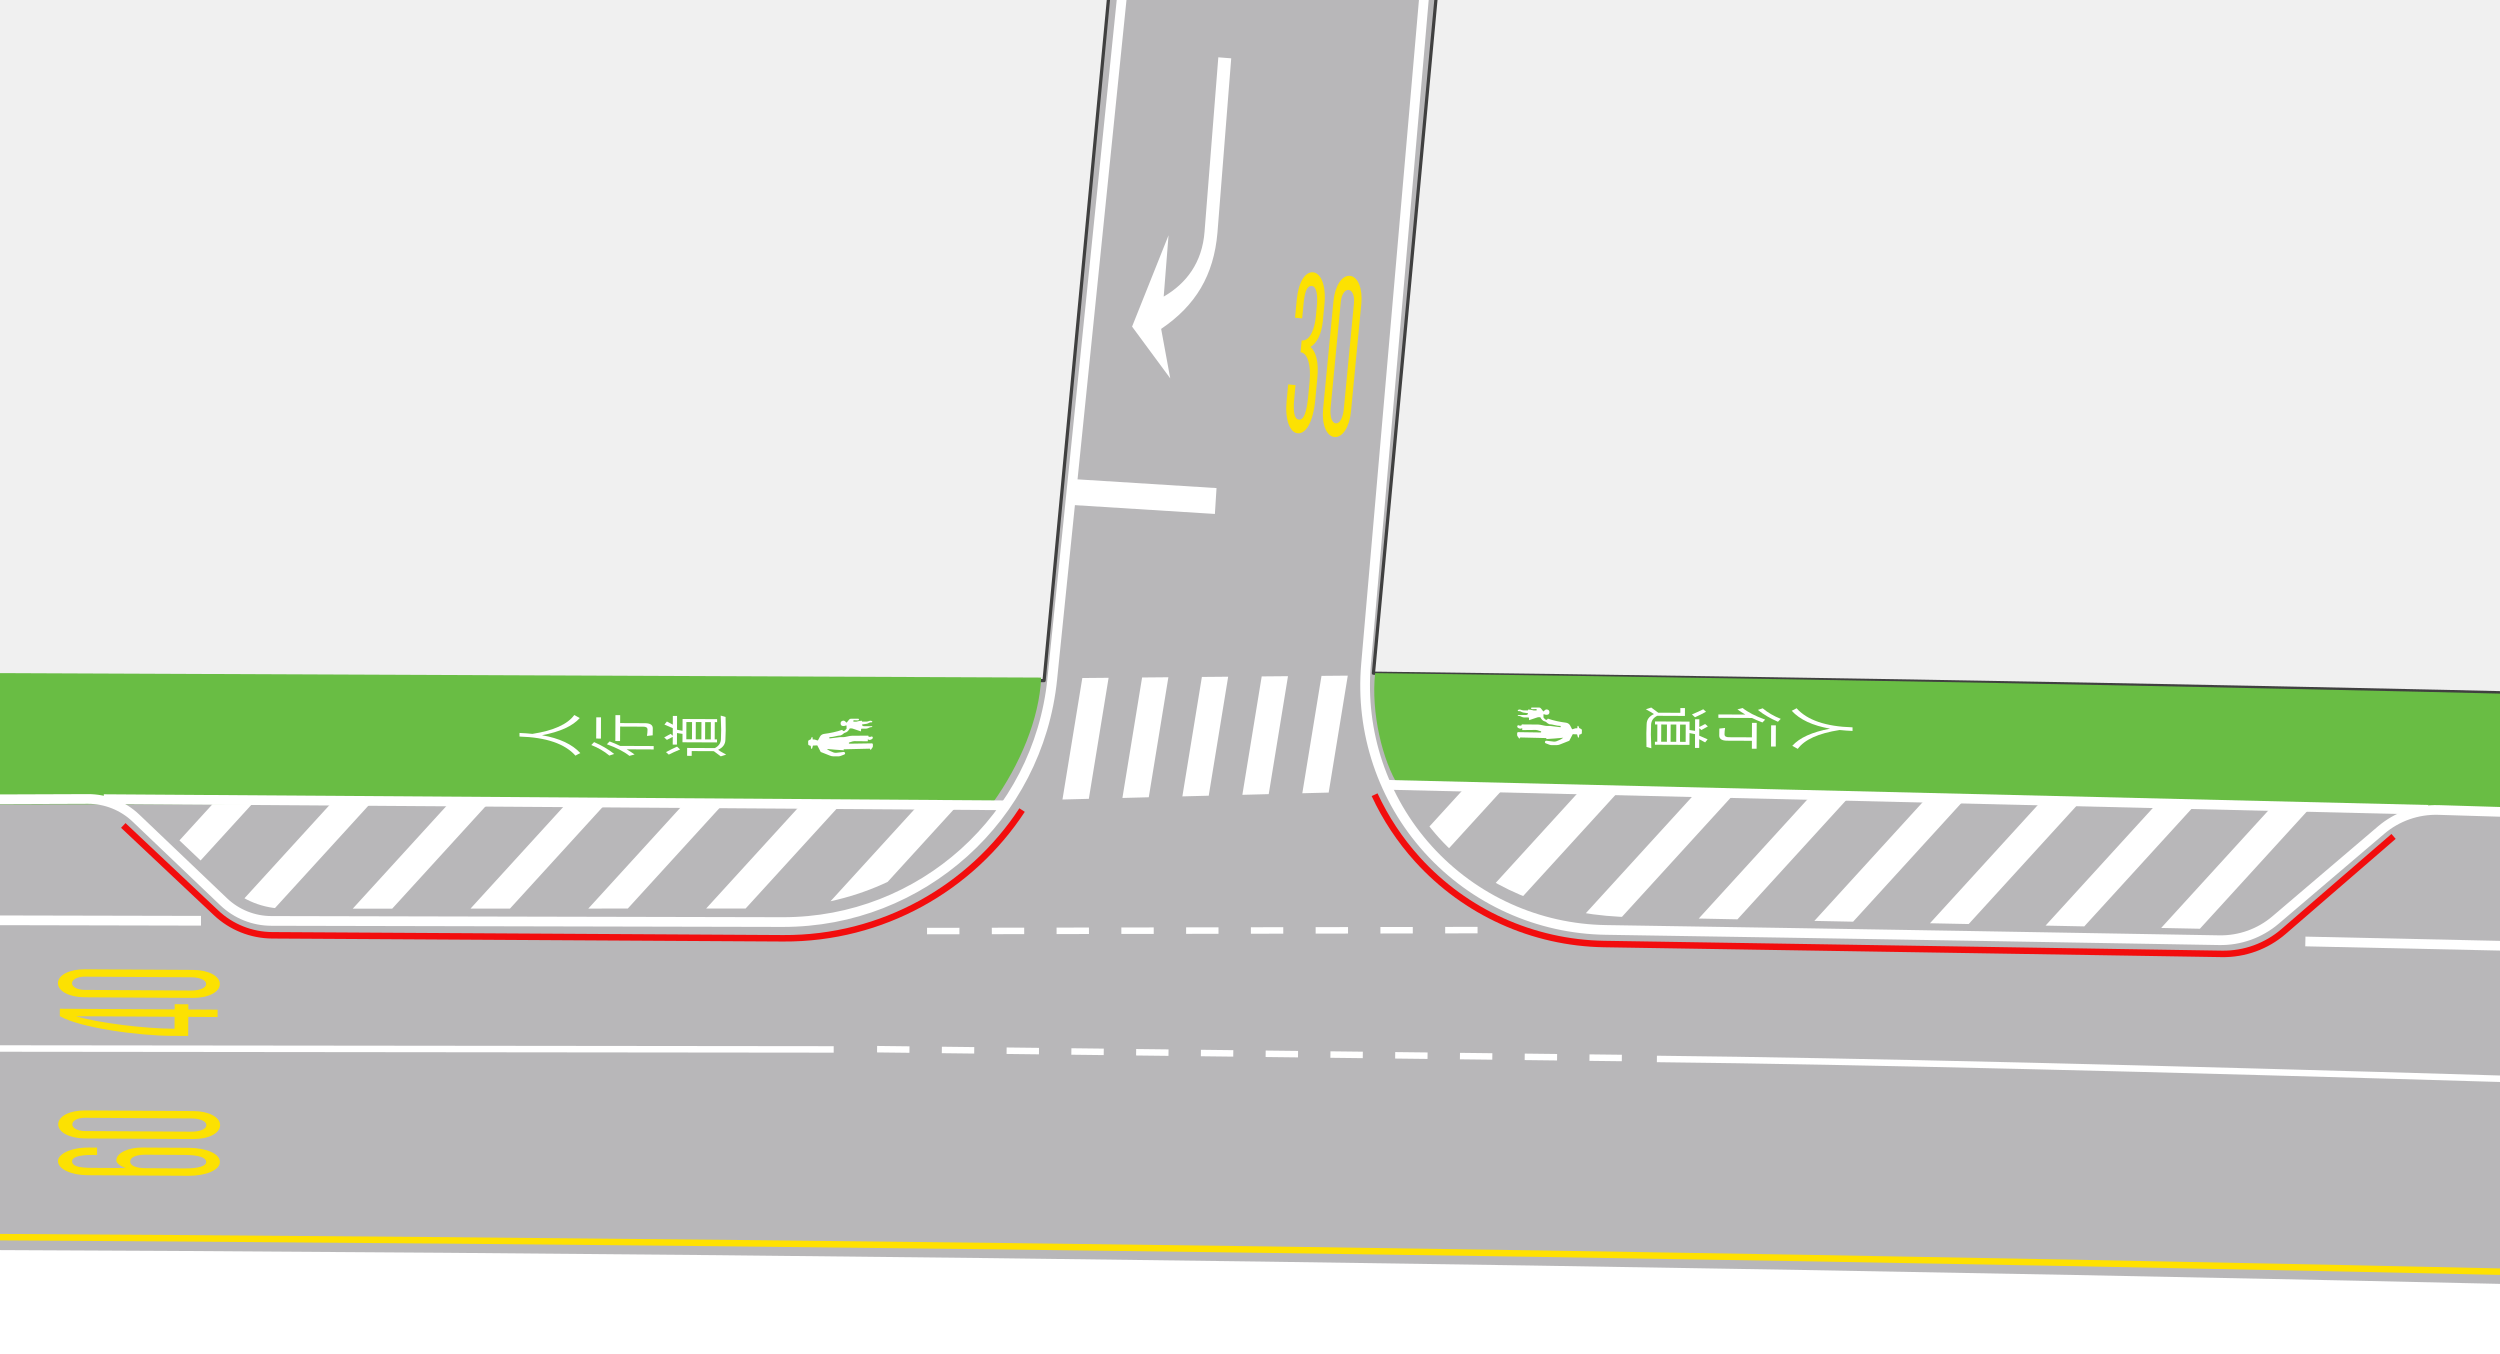
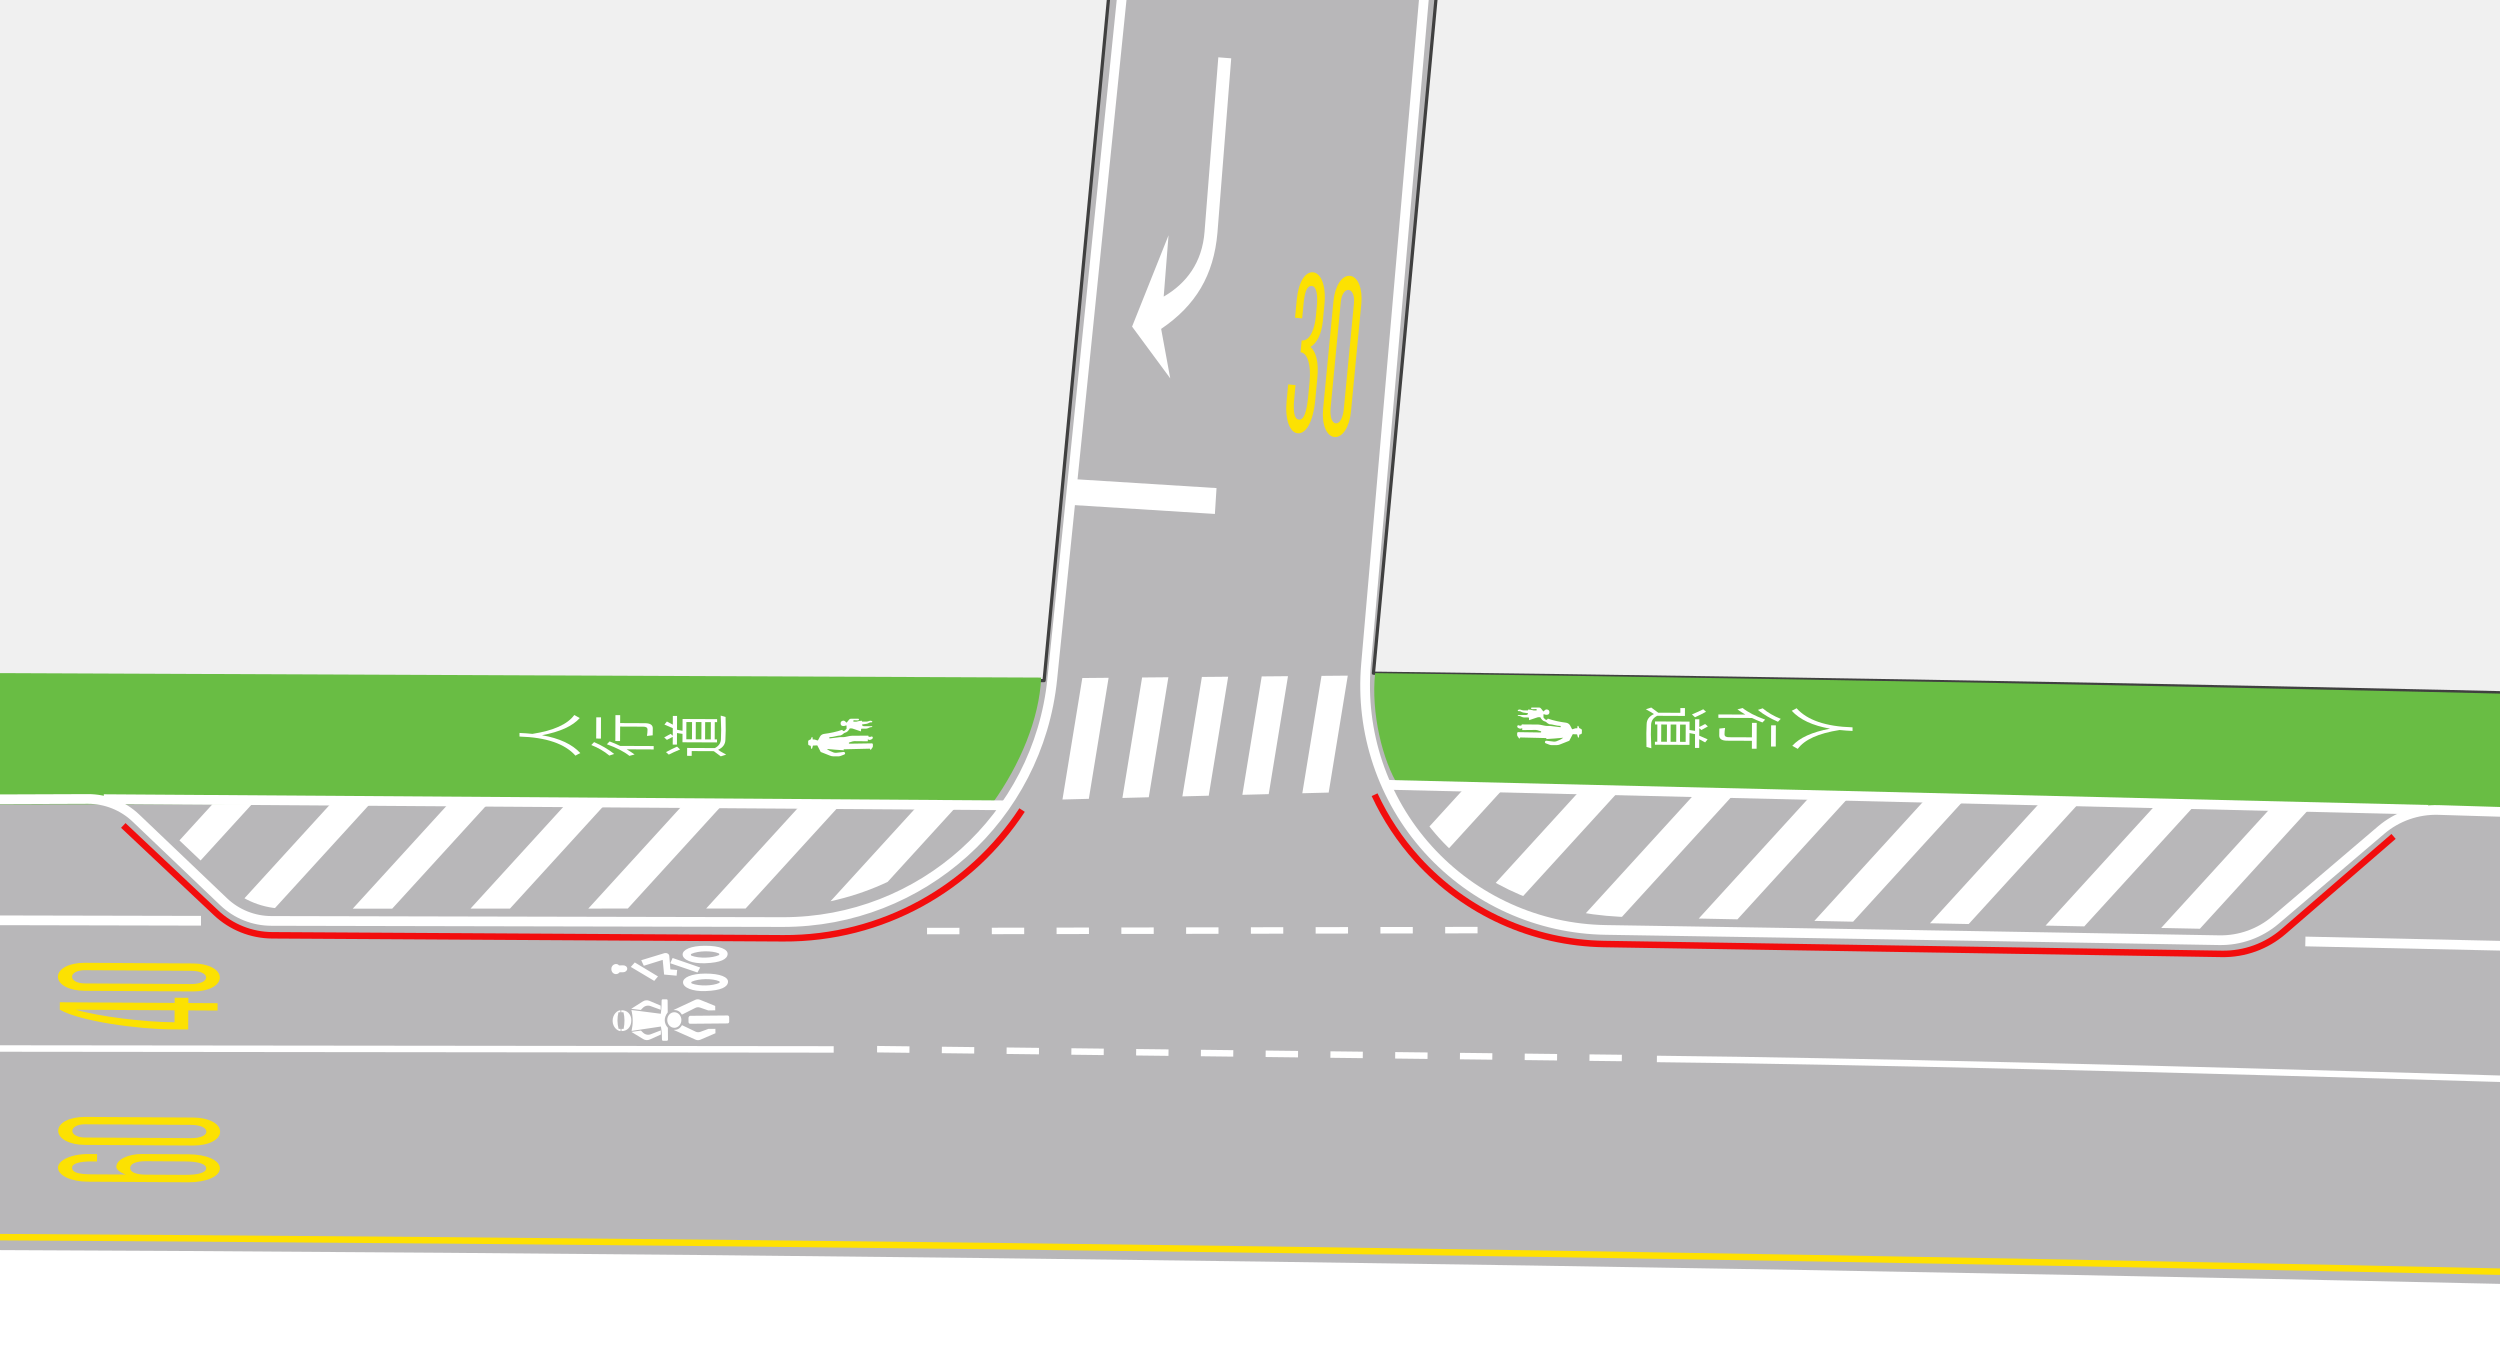
<svg xmlns="http://www.w3.org/2000/svg" xmlns:ns1="https://www.affinity.studio/" width="100%" height="100%" viewBox="0 0 386 209" version="1.1" xml:space="preserve" style="fill-rule:evenodd;clip-rule:evenodd;stroke-linejoin:round;stroke-miterlimit:1.5;">
  <rect id="G1-04無號誌鄉區匯入型巷道路口-宜蘭頭城路二段打馬路" x="-334" y="-143" width="855.568" height="661.415" style="fill:none;" />
  <clipPath id="_clip1">
    <rect x="-334" y="-143" width="855.568" height="661.415" />
  </clipPath>
  <g clip-path="url(#_clip1)">
    <g id="Markings">
      <path d="M-509.616,102.194L-512.207,303.427C-427.129,302.498 -256.965,301.892 -256.965,301.892L-269.54,535.478L-213.296,539.302L-193.952,301.927C86.67,302.156 367.41,309.787 648.275,325.352L640.952,551.97L743.687,556.791L743.114,326.079L1070.59,348.692L1092.246,145.95C794.058,117.677 507.408,107.619 212.058,103.943L257.691,-387.823L208.368,-393.981L161.205,105.085L-509.616,102.194Z" style="fill:rgb(184,183,185);stroke:rgb(64,64,64);stroke-width:0.5px;" />
      <g id="讓路線虛線">
            </g>
      <path d="M187.706,77.357L165.614,75.969" style="fill:none;stroke:white;stroke-width:4px;stroke-linejoin:miter;stroke-miterlimit:10;" />
      <g id="讓路線">
            </g>
      <g id="讓路線1" ns1:id="讓路線">
            </g>
      <g id="點虛線">
        <path d="M143.136,143.756L231.291,143.601" style="fill:none;stroke:white;stroke-width:1px;stroke-linejoin:miter;stroke-miterlimit:10;stroke-dasharray:5,5,0,0,0,0;" />
        <path d="M135.421,161.994L251.911,163.372" style="fill:none;stroke:white;stroke-width:1px;stroke-linejoin:miter;stroke-miterlimit:10;stroke-dasharray:5,5,0,0,0,0;" />
      </g>
      <g id="_10cm白實線" ns1:id="10cm白實線">
        <path id="_10cm白實線1" ns1:id="10cm白實線" d="M255.824,163.502C379.667,164.848 753.433,179.075 872.291,185.826M-506.832,161.331L128.722,162.031" style="fill:none;stroke:white;stroke-width:1px;stroke-linejoin:miter;stroke-miterlimit:10;" />
      </g>
      <g id="_10cm黃實線" ns1:id="10cm黃實線">
        <path d="M-139.526,190.559C83.715,190.666 306.887,193.695 529.984,199.907M529.592,224.909C307.025,219.895 84.266,217.737 -138.67,218.206" style="fill:none;stroke:rgb(255,225,0);stroke-width:1px;stroke-linejoin:miter;stroke-miterlimit:10;" />
        <path d="M-140.896,216.448C-144.073,216.461 -147.121,215.196 -149.356,212.938C-151.59,210.68 -152.823,207.619 -152.777,204.443C-152.777,204.424 -152.776,204.405 -152.776,204.387C-152.683,198.004 -147.491,192.874 -141.108,192.857C82.802,192.306 306.566,195.556 530.053,201.848C535.847,202.012 540.413,206.837 540.257,212.631C540.256,212.644 540.256,212.656 540.256,212.669C540.1,218.426 535.32,222.974 529.562,222.844C306.405,217.803 82.946,215.571 -140.896,216.448Z" style="fill:white;" />
      </g>
      <path id="右轉箭頭" d="M174.792,50.428L180.685,58.419L179.281,50.782C184.607,47.168 187.409,42.518 187.975,35.92L190.101,9.006L188.108,8.849L185.983,35.763C185.625,40.546 183.168,43.775 179.675,45.794L180.422,36.33L174.792,50.428Z" style="fill:white;" />
      <path d="M212.838,103.92C213.289,126.89 229.167,141.325 252.247,141.619L346.445,143.536L383.592,110.368L212.838,103.92Z" style="fill:none;" />
      <clipPath id="_clip2">
        <path d="M212.838,103.92C213.289,126.89 229.167,141.325 252.247,141.619L346.445,143.536L383.592,110.368L212.838,103.92Z" />
      </clipPath>
      <g clip-path="url(#_clip2)">
        <path d="M-318.385,163.798L124.418,-321.536L134.34,-312.484L-308.463,172.851L-298.536,181.908L144.267,-303.427L154.188,-294.375L-288.614,190.96L-278.694,200.011L164.108,-285.324L174.029,-276.273L-268.774,209.061L-258.849,218.116L183.953,-267.218L193.877,-258.164L-248.926,227.17L-239.001,236.225L203.802,-249.109L213.722,-240.058L-229.08,245.276L-219.16,254.327L223.642,-231.008L233.565,-221.954L-209.237,263.38L-199.312,272.436L243.491,-212.898L253.412,-203.847L-189.391,281.488L-179.467,290.542L263.335,-194.793L273.258,-185.74L-169.545,299.595L-159.619,308.651L283.184,-176.684L293.105,-167.632L-149.697,317.703L-139.773,326.758L303.03,-158.577L312.956,-149.521L-129.847,335.814L-119.923,344.868L322.879,-140.467L332.798,-131.417L-110.004,353.917L-100.081,362.971L342.722,-122.363L352.647,-113.308L-90.155,372.027L-80.235,381.077L362.567,-104.257L372.489,-95.204L-70.313,390.13L-60.386,399.187L382.416,-86.148L392.338,-77.095L-50.465,408.239L-40.545,417.29L402.258,-68.045L412.178,-58.994L-30.624,426.341L-20.7,435.396L422.103,-49.939L432.026,-40.885L-10.776,444.45L-0.851,453.505L441.951,-31.83L451.872,-22.779L9.069,462.556L18.989,471.606L461.792,-13.728L471.715,-4.675L28.912,480.66L38.838,489.716L481.64,4.381L491.561,13.433L48.759,498.767L58.682,507.821L501.485,22.487L511.407,31.54L68.605,516.874L78.531,525.93L521.333,40.596L531.255,49.648L88.452,534.982L98.377,544.037L541.179,58.702L551.105,67.759L108.303,553.093L118.226,562.147L561.029,76.812L570.948,85.862L128.145,571.197L138.069,580.251L580.871,94.916L590.797,103.972L147.994,589.306L157.914,598.357L600.717,113.022" style="fill:none;stroke:white;stroke-width:4.5px;stroke-linejoin:miter;stroke-miterlimit:10;" />
      </g>
      <path d="M1.397,104.795C1.397,104.795 25.586,127.746 35.069,136.744C37.476,139.028 40.669,140.301 43.988,140.3C61.376,140.293 116.67,140.274 116.67,140.274C143.416,140.683 156.956,122.082 160,105.359L1.397,104.795Z" style="fill:none;" />
      <clipPath id="_clip3">
        <path d="M1.397,104.795C1.397,104.795 25.586,127.746 35.069,136.744C37.476,139.028 40.669,140.301 43.988,140.3C61.376,140.293 116.67,140.274 116.67,140.274C143.416,140.683 156.956,122.082 160,105.359L1.397,104.795Z" />
      </clipPath>
      <g clip-path="url(#_clip3)">
        <path d="M-745.271,143.289L-302.469,-342.045L-292.547,-332.992L-735.349,152.342L-725.422,161.399L-282.62,-323.936L-272.698,-314.883L-715.501,170.451L-705.581,179.502L-262.778,-305.833L-252.858,-296.782L-695.66,188.553L-685.736,197.608L-242.933,-287.727L-233.01,-278.673L-675.812,206.662L-665.887,215.717L-223.085,-269.618L-213.164,-260.567L-655.967,224.768L-646.047,233.818L-203.245,-251.516L-193.321,-242.463L-636.124,242.872L-626.198,251.928L-183.396,-233.407L-173.475,-224.355L-616.277,260.979L-606.354,270.033L-163.551,-215.301L-153.629,-206.249L-596.431,279.086L-586.505,288.142L-143.703,-197.193L-133.781,-188.141L-576.584,297.194L-566.659,306.249L-123.857,-179.086L-113.931,-170.029L-556.733,315.305L-546.81,324.359L-104.007,-160.976L-94.088,-151.926L-536.891,333.409L-526.967,342.463L-84.165,-142.872L-74.24,-133.816L-517.042,351.518L-507.122,360.569L-64.319,-124.766L-54.397,-115.713L-497.2,369.621L-487.273,378.678L-44.47,-106.656L-34.549,-97.604L-477.351,387.73L-467.431,396.781L-24.629,-88.553L-14.708,-79.502L-457.511,405.832L-447.586,414.887L-4.784,-70.447L5.14,-61.394L-437.663,423.941L-427.738,432.996L15.065,-52.338L24.985,-43.287L-417.817,442.047L-407.897,451.098L34.905,-34.237L44.828,-25.183L-397.974,460.151L-388.049,469.207L54.754,-16.128L64.675,-7.076L-378.128,478.259L-368.204,487.313L74.598,1.978L84.521,11.031L-358.282,496.365L-348.356,505.421L94.447,20.087L104.368,29.139L-338.434,514.473L-328.51,523.528L114.293,38.194L124.219,47.25L-318.584,532.585L-308.66,541.638L134.142,56.304L144.061,65.353L-298.741,550.688L-288.818,559.742L153.985,74.407L163.91,83.463L-278.892,568.797L-268.972,577.848L173.83,92.514" style="fill:none;stroke:white;stroke-width:4.5px;stroke-linejoin:miter;stroke-miterlimit:10;" />
      </g>
      <g>
        <path d="M157.809,125.073C149.916,137.111 136.275,144.961 120.919,144.872C91.6,144.7 55.17,144.487 42.031,144.41C38.807,144.391 35.71,143.152 33.363,140.942C28.107,135.992 19.035,127.448 19.035,127.448" style="fill:none;stroke:rgb(242,13,13);stroke-width:1px;" />
        <path d="M212.238,122.701C213.912,126.319 216.136,129.699 218.867,132.711C226.255,140.859 236.689,145.583 247.687,145.759C282.201,146.309 327.61,147.034 343.068,147.281C346.558,147.336 349.948,146.105 352.589,143.822C358.72,138.521 369.566,129.144 369.566,129.144" style="fill:none;stroke:rgb(242,13,13);stroke-width:1px;" />
      </g>
-       <g transform="matrix(0.000672,-0.11583,0.774545,0.004495,-298.6224,255.0435)">
+       <g transform="matrix(0.000672,-0.11583,0.774545,0.004495,-298.6224,256.0435)">
        <g>
          <g transform="matrix(144.6093,0,0,41.38008,644.8728,428.3853)">
            <path d="M0.297,-0.623L0.297,-0.582L0.229,-0.582L0.229,-0.605C0.229,-0.669 0.207,-0.702 0.171,-0.702C0.124,-0.702 0.11,-0.67 0.11,-0.605L0.11,-0.444C0.126,-0.468 0.154,-0.489 0.18,-0.489C0.25,-0.489 0.3,-0.43 0.3,-0.366L0.3,-0.141C0.3,-0.055 0.247,0.01 0.171,0.01C0.098,0.01 0.042,-0.055 0.042,-0.141L0.042,-0.627C0.042,-0.705 0.096,-0.77 0.171,-0.77C0.234,-0.77 0.297,-0.71 0.297,-0.623ZM0.11,-0.159C0.11,-0.09 0.134,-0.056 0.171,-0.056C0.21,-0.056 0.234,-0.09 0.234,-0.159L0.234,-0.347C0.234,-0.389 0.214,-0.422 0.171,-0.422C0.128,-0.422 0.11,-0.389 0.11,-0.347L0.11,-0.159Z" style="fill:rgb(252,225,2);fill-rule:nonzero;" />
          </g>
          <g transform="matrix(144.6093,0,0,41.38008,694.0399,428.3853)">
            <path d="M0.041,-0.119L0.041,-0.641C0.041,-0.715 0.096,-0.77 0.17,-0.77C0.244,-0.77 0.299,-0.715 0.299,-0.641L0.299,-0.119C0.299,-0.045 0.244,0.01 0.17,0.01C0.096,0.01 0.041,-0.045 0.041,-0.119ZM0.109,-0.129C0.109,-0.084 0.135,-0.056 0.17,-0.056C0.205,-0.056 0.231,-0.084 0.231,-0.129L0.231,-0.641C0.231,-0.676 0.205,-0.702 0.17,-0.702C0.135,-0.702 0.109,-0.676 0.109,-0.641L0.109,-0.129Z" style="fill:rgb(252,225,2);fill-rule:nonzero;" />
          </g>
        </g>
      </g>
-       <g transform="matrix(0.000672,-0.11583,0.774545,0.004495,-298.6653,233.2515)">
+       <g transform="matrix(0.000672,-0.11583,0.774545,0.004495,-298.6653,232.2515)">
        <g>
          <g transform="matrix(144.6093,0,0,41.38008,644.8728,428.3853)">
            <path d="M0.274,-0.207L0.274,-0.76L0.206,-0.76C0.099,-0.663 0.03,-0.381 0.03,-0.221L0.03,-0.141L0.206,-0.141L0.206,-0L0.274,-0L0.274,-0.141L0.322,-0.141L0.322,-0.207L0.274,-0.207ZM0.096,-0.207L0.096,-0.218C0.096,-0.348 0.144,-0.573 0.206,-0.682L0.206,-0.207L0.096,-0.207Z" style="fill:rgb(252,225,2);fill-rule:nonzero;" />
          </g>
          <g transform="matrix(144.6093,0,0,41.38008,694.0399,428.3853)">
            <path d="M0.041,-0.119L0.041,-0.641C0.041,-0.715 0.096,-0.77 0.17,-0.77C0.244,-0.77 0.299,-0.715 0.299,-0.641L0.299,-0.119C0.299,-0.045 0.244,0.01 0.17,0.01C0.096,0.01 0.041,-0.045 0.041,-0.119ZM0.109,-0.129C0.109,-0.084 0.135,-0.056 0.17,-0.056C0.205,-0.056 0.231,-0.084 0.231,-0.129L0.231,-0.641C0.231,-0.676 0.205,-0.702 0.17,-0.702C0.135,-0.702 0.109,-0.676 0.109,-0.641L0.109,-0.129Z" style="fill:rgb(252,225,2);fill-rule:nonzero;" />
          </g>
        </g>
      </g>
      <g transform="matrix(0.115302,0.011074,-0.07405,0.77101,154.9365,-271.0898)">
        <g>
          <g transform="matrix(144.6093,0,0,41.38008,644.8728,428.3853)">
            <path d="M0.301,-0.541L0.301,-0.623C0.301,-0.714 0.24,-0.77 0.169,-0.77C0.097,-0.77 0.043,-0.718 0.043,-0.632L0.043,-0.544L0.109,-0.544L0.109,-0.615C0.109,-0.673 0.125,-0.704 0.169,-0.704C0.213,-0.704 0.233,-0.664 0.233,-0.606L0.233,-0.559C0.233,-0.502 0.203,-0.438 0.124,-0.438L0.124,-0.381C0.194,-0.381 0.233,-0.317 0.233,-0.246L0.233,-0.174C0.233,-0.097 0.215,-0.057 0.169,-0.057C0.123,-0.057 0.107,-0.095 0.107,-0.157L0.107,-0.221L0.039,-0.221L0.039,-0.142C0.039,-0.05 0.096,0.009 0.169,0.009C0.242,0.009 0.301,-0.048 0.301,-0.159L0.301,-0.263C0.301,-0.345 0.264,-0.39 0.211,-0.411C0.267,-0.433 0.301,-0.478 0.301,-0.541Z" style="fill:rgb(252,225,2);fill-rule:nonzero;" />
          </g>
          <g transform="matrix(144.6093,0,0,41.38008,694.0399,428.3853)">
            <path d="M0.041,-0.119L0.041,-0.641C0.041,-0.715 0.096,-0.77 0.17,-0.77C0.244,-0.77 0.299,-0.715 0.299,-0.641L0.299,-0.119C0.299,-0.045 0.244,0.01 0.17,0.01C0.096,0.01 0.041,-0.045 0.041,-0.119ZM0.109,-0.129C0.109,-0.084 0.135,-0.056 0.17,-0.056C0.205,-0.056 0.231,-0.084 0.231,-0.129L0.231,-0.641C0.231,-0.676 0.205,-0.702 0.17,-0.702C0.135,-0.702 0.109,-0.676 0.109,-0.641L0.109,-0.129Z" style="fill:rgb(252,225,2);fill-rule:nonzero;" />
          </g>
        </g>
      </g>
      <path d="M209.484,122.26L209.955,104.301L164.496,104.711L158.854,123.581L209.484,122.26Z" style="fill:none;" />
      <clipPath id="_clip4">
        <path d="M209.484,122.26L209.955,104.301L164.496,104.711L158.854,123.581L209.484,122.26Z" />
      </clipPath>
      <g clip-path="url(#_clip4)">
        <path d="M233.973,-66.471L192.279,188.734L183.301,187.267L224.995,-67.938L216.012,-69.406L174.318,185.8L165.34,184.333L207.034,-70.873L198.057,-72.339L156.363,182.866L147.386,181.4L189.08,-73.806L180.099,-75.273L138.405,179.932L129.425,178.465L171.119,-76.74L162.138,-78.208L120.444,176.998L111.467,175.531L153.161,-79.674L144.184,-81.141L102.49,174.065L93.51,172.598L135.204,-82.608L126.223,-84.075L84.529,171.13L75.551,169.664L117.245,-85.542L108.265,-87.009L66.571,168.197L57.592,166.73L99.286,-88.476L90.304,-89.943L48.61,165.262L39.632,163.795L81.326,-91.41L72.345,-92.877L30.651,162.328L21.668,160.861L63.362,-94.345L54.383,-95.812L12.689,159.394L3.713,157.927L45.407,-97.278L36.427,-98.745L-5.267,156.46L-14.249,154.993L27.445,-100.213L18.469,-101.679L-23.225,153.526L-32.204,152.059L9.49,-103.146L0.507,-104.614L-41.187,150.592L-50.165,149.125L-8.471,-106.081L-17.448,-107.547L-59.142,147.658L-68.119,146.192L-26.425,-109.014L-35.406,-110.481L-77.1,144.724L-86.08,143.257L-44.386,-111.948L-53.367,-113.416L-95.061,141.79L-104.038,140.323L-62.344,-114.882L-71.321,-116.349L-113.015,138.857L-121.995,137.39L-80.3,-117.816L-89.282,-119.283L-130.976,135.922L-139.954,134.456L-98.26,-120.75L-107.24,-122.217L-148.934,132.989L-157.913,131.522L-116.219,-123.684L-125.201,-125.151L-166.895,130.054L-175.873,128.587L-134.179,-126.618L-143.16,-128.085L-184.854,127.12L-193.836,125.653L-152.142,-129.553L-161.122,-131.02L-202.816,124.186L-211.792,122.719L-170.098,-132.486L-179.078,-133.953L-220.772,121.252L-229.753,119.785L-188.059,-135.421L-197.036,-136.887L-238.73,118.318" style="fill:none;stroke:white;stroke-width:4px;stroke-linejoin:miter;stroke-miterlimit:10;" />
      </g>
      <path d="M726.66,118.145C555.203,111.074 383.756,106.166 212.321,103.929C211.664,109.998 213.444,117.475 215.977,121.446L726.145,134.652L726.66,118.145Z" style="fill:rgb(105,189,68);" />
      <path d="M160.757,104.618L-336.077,102.481L-336.533,124.698L153.269,123.979C157.494,118.077 160.485,110.954 160.757,104.618Z" style="fill:rgb(105,189,68);" />
      <g id="行人logo">
        <path d="M243.843,113.432C243.843,113.432 243.819,113.619 243.793,113.811C243.788,113.852 243.755,113.883 243.714,113.885C243.674,113.888 243.637,113.862 243.626,113.823C243.566,113.608 243.504,113.386 243.504,113.386L242.832,113.357L242.299,114.374C242.299,114.374 241.306,114.767 240.838,114.952C240.68,115.014 240.512,115.047 240.343,115.048C240.128,115.049 239.824,115.051 239.62,115.052C239.472,115.053 239.326,115.026 239.189,114.972C239.03,114.91 238.813,114.825 238.659,114.765C238.61,114.746 238.571,114.707 238.55,114.659C238.53,114.61 238.531,114.555 238.552,114.507C238.555,114.5 238.558,114.492 238.561,114.485C238.595,114.406 238.678,114.358 238.764,114.368C239.025,114.399 239.576,114.464 239.885,114.501C240.036,114.518 240.188,114.5 240.33,114.446C240.721,114.299 241.103,114.126 241.362,113.906C240.442,113.998 239.556,114.071 238.725,114.112L238.775,113.961C238.775,113.961 235.291,113.876 234.754,113.863C234.715,113.862 234.683,113.892 234.68,113.931C234.679,113.938 234.678,113.946 234.678,113.954C234.675,113.987 234.652,114.015 234.619,114.024C234.587,114.033 234.552,114.021 234.533,113.994C234.46,113.892 234.372,113.768 234.313,113.684C234.268,113.622 234.245,113.547 234.246,113.47C234.247,113.386 234.248,113.273 234.249,113.184C234.25,113.146 234.266,113.11 234.293,113.083C234.32,113.057 234.356,113.042 234.394,113.043C235.004,113.052 237.38,113.088 237.872,113.095C237.896,113.096 237.918,113.086 237.935,113.07C237.952,113.053 237.961,113.031 237.961,113.007C237.96,113.001 237.96,112.994 237.96,112.988C237.96,112.95 237.935,112.917 237.899,112.906C237.781,112.869 237.52,112.788 237.364,112.74C237.281,112.714 237.195,112.701 237.109,112.702C236.635,112.707 235.031,112.724 235.031,112.724L235.031,112.419C235.031,112.419 234.973,112.446 234.907,112.476C234.788,112.531 234.65,112.526 234.537,112.462C234.483,112.432 234.426,112.4 234.377,112.372C234.301,112.329 234.256,112.247 234.26,112.159C234.261,112.152 234.261,112.145 234.262,112.137C234.264,112.085 234.291,112.038 234.334,112.009C234.377,111.98 234.431,111.972 234.48,111.989C234.524,112.003 234.569,112.018 234.609,112.032C234.689,112.058 234.777,112.052 234.853,112.014C234.905,111.988 234.954,111.963 234.954,111.963L234.956,111.85C234.956,111.85 236.927,111.866 237.5,111.871C237.602,111.872 237.704,111.882 237.805,111.903C238.012,111.945 238.381,112.021 238.558,112.057C238.625,112.071 238.694,112.078 238.762,112.079C238.953,112.081 239.343,112.086 239.343,112.086L240.956,112.285L240.966,112.09C240.233,112.071 239.815,111.841 239.211,111.815C239.033,111.734 238.877,111.644 238.776,111.531C238.718,111.467 238.641,111.422 238.557,111.403C238.213,111.326 237.994,111.058 237.814,110.736C237.814,110.736 237.648,110.734 237.548,110.733C237.497,110.733 237.448,110.74 237.4,110.756C237.116,110.852 236.085,111.197 236.085,111.197C236.085,111.197 236.078,110.994 236.073,110.869C236.072,110.815 236.027,110.773 235.974,110.773C235.833,110.775 235.566,110.777 235.375,110.778C235.235,110.78 235.096,110.75 234.969,110.692C234.879,110.648 234.778,110.601 234.723,110.58C234.646,110.55 234.486,110.534 234.4,110.527C234.366,110.524 234.341,110.496 234.341,110.463C234.341,110.461 234.341,110.459 234.341,110.457C234.341,110.421 234.37,110.392 234.405,110.392C234.673,110.392 235.683,110.392 235.683,110.392L235.915,110.272L235.915,110.122C235.915,110.122 235.404,110.049 235.194,110.019C235.136,110.011 235.079,109.993 235.026,109.968C234.943,109.928 234.815,109.867 234.736,109.828C234.688,109.805 234.635,109.794 234.582,109.795C234.538,109.796 234.482,109.797 234.433,109.798C234.405,109.798 234.378,109.786 234.36,109.764C234.342,109.742 234.335,109.714 234.341,109.686C234.341,109.684 234.342,109.682 234.342,109.68C234.351,109.64 234.38,109.609 234.418,109.598C234.456,109.587 234.504,109.572 234.547,109.56C234.609,109.541 234.676,109.542 234.738,109.563C234.82,109.59 234.939,109.628 235.019,109.654C235.076,109.673 235.137,109.683 235.197,109.683C235.409,109.683 235.915,109.683 235.915,109.683L235.94,109.551C236.178,109.56 236.414,109.586 236.641,109.658C236.725,109.687 236.814,109.7 236.904,109.699C236.995,109.701 237.114,109.699 237.195,109.697C237.219,109.697 237.241,109.686 237.255,109.668C237.269,109.649 237.275,109.625 237.269,109.602C237.264,109.578 237.258,109.552 237.252,109.53C237.244,109.496 237.214,109.473 237.18,109.475C237.064,109.481 236.808,109.493 236.683,109.499C236.634,109.501 236.586,109.499 236.538,109.491C236.529,109.49 236.521,109.488 236.512,109.487C236.445,109.476 236.395,109.421 236.391,109.353C236.391,109.353 236.391,109.353 236.391,109.353C236.389,109.324 236.4,109.295 236.42,109.274C236.44,109.253 236.468,109.241 236.498,109.241C236.748,109.241 237.352,109.241 237.646,109.241C237.752,109.241 237.852,109.29 237.917,109.372C238.025,109.509 238.189,109.716 238.267,109.815C238.278,109.829 238.294,109.837 238.312,109.838C238.329,109.838 238.346,109.831 238.358,109.819C238.42,109.751 238.531,109.635 238.615,109.583C238.755,109.495 238.99,109.551 239.109,109.65C239.227,109.748 239.317,110.041 239.123,110.257C238.969,110.429 238.579,110.372 238.392,110.276C238.376,110.267 238.356,110.266 238.34,110.276C238.324,110.285 238.314,110.302 238.314,110.321C238.313,110.482 238.312,110.783 238.312,110.783C238.63,111.15 238.757,111.305 238.992,110.955C239.828,111.257 240.929,111.477 241.711,111.572C241.952,111.601 242.26,111.694 242.427,112.015C242.536,112.224 242.731,112.594 242.731,112.594C242.963,112.61 243.111,112.396 243.536,112.445C243.536,112.445 243.55,112.292 243.564,112.139C243.567,112.104 243.593,112.076 243.628,112.07C243.663,112.065 243.696,112.085 243.71,112.117C243.77,112.265 243.83,112.414 243.83,112.414C243.83,112.414 244.005,112.496 244.129,112.554C244.202,112.588 244.248,112.662 244.245,112.742C244.242,112.872 244.237,113.068 244.234,113.191C244.232,113.259 244.188,113.319 244.123,113.34C244.008,113.378 243.843,113.432 243.843,113.432Z" style="fill:white;" />
      </g>
      <g id="行人logo1" ns1:id="行人logo">
            </g>
      <g id="行人logo2" ns1:id="行人logo">
        <path d="M125.177,115.164C125.177,115.164 125.202,115.351 125.228,115.543C125.233,115.583 125.266,115.614 125.306,115.617C125.347,115.62 125.384,115.594 125.395,115.555C125.455,115.34 125.517,115.118 125.517,115.118L126.189,115.089L126.721,116.106C126.721,116.106 127.715,116.498 128.183,116.683C128.341,116.746 128.509,116.778 128.678,116.779C128.893,116.78 129.196,116.782 129.401,116.783C129.549,116.784 129.695,116.757 129.832,116.703C129.991,116.641 130.208,116.556 130.362,116.496C130.411,116.477 130.45,116.439 130.47,116.39C130.491,116.342 130.49,116.287 130.469,116.238C130.466,116.231 130.463,116.224 130.46,116.217C130.426,116.137 130.343,116.09 130.257,116.1C129.996,116.131 129.445,116.196 129.136,116.232C128.985,116.25 128.833,116.231 128.691,116.178C128.3,116.031 127.918,115.857 127.659,115.638C128.579,115.73 129.464,115.802 130.296,115.844L130.246,115.693C130.246,115.693 133.73,115.608 134.267,115.595C134.305,115.594 134.338,115.623 134.341,115.662C134.342,115.669 134.343,115.677 134.343,115.685C134.346,115.719 134.369,115.747 134.402,115.756C134.434,115.765 134.469,115.753 134.488,115.725C134.561,115.623 134.649,115.5 134.708,115.416C134.753,115.353 134.776,115.278 134.775,115.201C134.774,115.117 134.773,115.004 134.771,114.915C134.771,114.877 134.755,114.841 134.728,114.815C134.701,114.788 134.664,114.774 134.627,114.774C134.017,114.784 131.641,114.819 131.149,114.827C131.125,114.827 131.103,114.818 131.086,114.801C131.069,114.785 131.06,114.762 131.06,114.739C131.06,114.732 131.061,114.726 131.061,114.72C131.061,114.682 131.086,114.649 131.122,114.638C131.24,114.601 131.501,114.52 131.657,114.471C131.74,114.446 131.826,114.433 131.912,114.434C132.386,114.439 133.99,114.455 133.99,114.455L133.99,114.151C133.99,114.151 134.048,114.177 134.114,114.208C134.233,114.263 134.37,114.257 134.484,114.193C134.538,114.163 134.595,114.131 134.644,114.104C134.72,114.061 134.765,113.978 134.761,113.891C134.76,113.884 134.76,113.876 134.759,113.869C134.757,113.817 134.73,113.769 134.687,113.74C134.644,113.711 134.59,113.704 134.541,113.72C134.497,113.735 134.452,113.75 134.412,113.763C134.332,113.79 134.244,113.784 134.168,113.746C134.116,113.719 134.067,113.695 134.067,113.695L134.065,113.581C134.065,113.581 132.094,113.598 131.521,113.602C131.419,113.603 131.317,113.614 131.216,113.634C131.008,113.677 130.64,113.752 130.462,113.789C130.395,113.802 130.327,113.81 130.259,113.811C130.068,113.813 129.678,113.818 129.678,113.818L128.065,114.017L128.055,113.821C128.788,113.803 129.206,113.573 129.81,113.547C129.988,113.466 130.144,113.376 130.245,113.263C130.303,113.198 130.38,113.153 130.464,113.134C130.808,113.058 131.027,112.789 131.207,112.467C131.207,112.467 131.373,112.466 131.473,112.465C131.523,112.464 131.573,112.472 131.621,112.488C131.905,112.583 132.936,112.929 132.936,112.929C132.936,112.929 132.943,112.726 132.948,112.601C132.949,112.547 132.994,112.505 133.047,112.505C133.188,112.506 133.455,112.508 133.646,112.51C133.786,112.511 133.925,112.482 134.052,112.423C134.142,112.379 134.243,112.333 134.298,112.311C134.375,112.282 134.535,112.266 134.621,112.259C134.655,112.256 134.68,112.228 134.68,112.195C134.68,112.192 134.68,112.19 134.68,112.188C134.68,112.152 134.651,112.124 134.615,112.123C134.348,112.123 133.338,112.123 133.338,112.123L133.106,112.004L133.106,111.853C133.106,111.853 133.617,111.78 133.827,111.75C133.885,111.742 133.942,111.725 133.995,111.699C134.078,111.66 134.205,111.598 134.285,111.56C134.333,111.537 134.385,111.526 134.438,111.527C134.483,111.527 134.539,111.528 134.588,111.529C134.616,111.53 134.643,111.517 134.661,111.496C134.679,111.474 134.686,111.445 134.68,111.418C134.679,111.415 134.679,111.413 134.679,111.411C134.67,111.372 134.641,111.341 134.603,111.329C134.565,111.318 134.517,111.304 134.474,111.291C134.412,111.273 134.345,111.274 134.283,111.294C134.201,111.321 134.082,111.36 134.002,111.386C133.945,111.405 133.884,111.414 133.824,111.414C133.612,111.414 133.106,111.414 133.106,111.414L133.081,111.282C132.843,111.291 132.607,111.317 132.38,111.39C132.295,111.418 132.207,111.432 132.117,111.43C132.026,111.432 131.907,111.43 131.825,111.429C131.802,111.428 131.78,111.418 131.766,111.399C131.751,111.381 131.746,111.357 131.752,111.334C131.757,111.309 131.763,111.284 131.769,111.261C131.776,111.228 131.807,111.205 131.841,111.207C131.957,111.212 132.213,111.224 132.338,111.23C132.387,111.233 132.435,111.23 132.483,111.223C132.492,111.221 132.5,111.22 132.509,111.218C132.576,111.208 132.626,111.152 132.63,111.085C132.63,111.085 132.63,111.085 132.63,111.085C132.631,111.055 132.621,111.027 132.601,111.005C132.581,110.984 132.553,110.972 132.523,110.972C132.273,110.972 131.669,110.972 131.375,110.973C131.269,110.973 131.169,111.021 131.103,111.104C130.995,111.241 130.832,111.448 130.754,111.546C130.743,111.56 130.727,111.568 130.709,111.569C130.692,111.57 130.675,111.563 130.663,111.55C130.601,111.482 130.49,111.367 130.406,111.314C130.265,111.226 130.03,111.283 129.912,111.381C129.794,111.479 129.704,111.773 129.898,111.989C130.052,112.16 130.442,112.104 130.629,112.008C130.645,111.998 130.665,111.998 130.681,112.007C130.697,112.016 130.707,112.034 130.707,112.052C130.708,112.214 130.709,112.515 130.709,112.515C130.39,112.882 130.264,113.036 130.029,112.687C129.193,112.988 128.091,113.208 127.31,113.303C127.069,113.332 126.761,113.425 126.594,113.747C126.485,113.956 126.29,114.326 126.29,114.326C126.058,114.341 125.91,114.127 125.485,114.177C125.485,114.177 125.471,114.024 125.457,113.87C125.454,113.835 125.427,113.807 125.393,113.802C125.358,113.797 125.325,113.816 125.311,113.848C125.251,113.996 125.191,114.146 125.191,114.146C125.191,114.146 125.016,114.227 124.892,114.285C124.819,114.319 124.773,114.393 124.775,114.474C124.779,114.604 124.784,114.8 124.787,114.923C124.789,114.991 124.833,115.05 124.898,115.072C125.012,115.109 125.177,115.164 125.177,115.164Z" style="fill:white;" />
      </g>
      <g transform="matrix(-0.002236,0.513115,-0.795755,-0.003467,1014.242,-407.6939)">
        <g transform="matrix(12.60041,0,0,12.60041,1013.7,922.533)">
          <path d="M0.016,0.047C0.299,-0.117 0.45,-0.404 0.466,-0.816L0.552,-0.816C0.548,-0.746 0.541,-0.68 0.531,-0.617C0.612,-0.291 0.764,-0.077 0.986,0.026C0.959,0.056 0.935,0.084 0.914,0.111C0.721,0.001 0.583,-0.192 0.5,-0.47C0.429,-0.201 0.288,-0.004 0.077,0.122C0.06,0.097 0.039,0.073 0.016,0.047Z" style="fill:white;fill-rule:nonzero;" />
        </g>
        <g transform="matrix(12.60041,0,0,12.60041,1013.7,936.7084)">
          <path d="M0.369,-0.465L0.987,-0.465L0.987,-0.392L0.798,-0.392L0.798,-0.01C0.798,0.07 0.757,0.111 0.676,0.111C0.621,0.111 0.565,0.111 0.509,0.11C0.505,0.084 0.5,0.055 0.494,0.022C0.545,0.027 0.596,0.03 0.647,0.03C0.692,0.03 0.715,0.008 0.715,-0.037L0.715,-0.392L0.369,-0.392L0.369,-0.465ZM0.016,-0.247C0.117,-0.329 0.208,-0.445 0.291,-0.595L0.359,-0.553C0.326,-0.495 0.29,-0.441 0.253,-0.391L0.253,0.126L0.172,0.126L0.172,-0.29C0.133,-0.246 0.092,-0.205 0.05,-0.167C0.039,-0.195 0.028,-0.221 0.016,-0.247ZM0.426,-0.76L0.933,-0.76L0.933,-0.687L0.426,-0.687L0.426,-0.76ZM0.021,-0.556C0.124,-0.636 0.207,-0.729 0.271,-0.835L0.341,-0.792C0.265,-0.677 0.172,-0.573 0.06,-0.481C0.048,-0.506 0.035,-0.531 0.021,-0.556Z" style="fill:white;fill-rule:nonzero;" />
        </g>
        <g transform="matrix(12.60041,0,0,12.60041,1013.7,950.8839)">
          <path d="M0.346,-0.556L0.547,-0.556L0.566,-0.641L0.29,-0.641L0.29,-0.706L0.474,-0.706C0.458,-0.727 0.435,-0.758 0.402,-0.796L0.459,-0.838C0.493,-0.802 0.522,-0.769 0.546,-0.739L0.501,-0.706L0.681,-0.706C0.709,-0.745 0.738,-0.788 0.767,-0.835L0.841,-0.797C0.82,-0.771 0.795,-0.74 0.766,-0.706L0.974,-0.706L0.974,-0.641L0.645,-0.641L0.62,-0.556L0.902,-0.556L0.902,-0.024L0.83,-0.024L0.83,-0.06L0.418,-0.06L0.418,-0.024L0.346,-0.024L0.346,-0.556ZM0.42,0.036L0.656,0.039L0.987,0.031C0.976,0.056 0.965,0.081 0.955,0.106L0.63,0.109L0.413,0.105C0.304,0.104 0.223,0.067 0.17,-0.007C0.151,0.008 0.113,0.049 0.056,0.118L0.014,0.035C0.056,-0.003 0.097,-0.039 0.137,-0.073L0.137,-0.413L0.023,-0.413L0.023,-0.484L0.211,-0.484L0.211,-0.057C0.258,0.002 0.328,0.033 0.42,0.036ZM0.418,-0.12L0.83,-0.12L0.83,-0.208L0.418,-0.208L0.418,-0.12ZM0.418,-0.265L0.83,-0.265L0.83,-0.352L0.418,-0.352L0.418,-0.265ZM0.83,-0.497L0.418,-0.497L0.418,-0.41L0.83,-0.41L0.83,-0.497ZM0.109,-0.809C0.154,-0.757 0.199,-0.7 0.242,-0.639L0.174,-0.592C0.13,-0.66 0.089,-0.718 0.05,-0.766L0.109,-0.809Z" style="fill:white;fill-rule:nonzero;" />
        </g>
      </g>
      <g transform="matrix(0.002236,-0.513115,0.795755,0.003467,-647.9984,633.7178)">
        <g transform="matrix(12.60041,0,0,12.60041,1013.7,922.533)">
          <path d="M0.016,0.047C0.299,-0.117 0.45,-0.404 0.466,-0.816L0.552,-0.816C0.548,-0.746 0.541,-0.68 0.531,-0.617C0.612,-0.291 0.764,-0.077 0.986,0.026C0.959,0.056 0.935,0.084 0.914,0.111C0.721,0.001 0.583,-0.192 0.5,-0.47C0.429,-0.201 0.288,-0.004 0.077,0.122C0.06,0.097 0.039,0.073 0.016,0.047Z" style="fill:white;fill-rule:nonzero;" />
        </g>
        <g transform="matrix(12.60041,0,0,12.60041,1013.7,936.7084)">
          <path d="M0.369,-0.465L0.987,-0.465L0.987,-0.392L0.798,-0.392L0.798,-0.01C0.798,0.07 0.757,0.111 0.676,0.111C0.621,0.111 0.565,0.111 0.509,0.11C0.505,0.084 0.5,0.055 0.494,0.022C0.545,0.027 0.596,0.03 0.647,0.03C0.692,0.03 0.715,0.008 0.715,-0.037L0.715,-0.392L0.369,-0.392L0.369,-0.465ZM0.016,-0.247C0.117,-0.329 0.208,-0.445 0.291,-0.595L0.359,-0.553C0.326,-0.495 0.29,-0.441 0.253,-0.391L0.253,0.126L0.172,0.126L0.172,-0.29C0.133,-0.246 0.092,-0.205 0.05,-0.167C0.039,-0.195 0.028,-0.221 0.016,-0.247ZM0.426,-0.76L0.933,-0.76L0.933,-0.687L0.426,-0.687L0.426,-0.76ZM0.021,-0.556C0.124,-0.636 0.207,-0.729 0.271,-0.835L0.341,-0.792C0.265,-0.677 0.172,-0.573 0.06,-0.481C0.048,-0.506 0.035,-0.531 0.021,-0.556Z" style="fill:white;fill-rule:nonzero;" />
        </g>
        <g transform="matrix(12.60041,0,0,12.60041,1013.7,950.8839)">
          <path d="M0.346,-0.556L0.547,-0.556L0.566,-0.641L0.29,-0.641L0.29,-0.706L0.474,-0.706C0.458,-0.727 0.435,-0.758 0.402,-0.796L0.459,-0.838C0.493,-0.802 0.522,-0.769 0.546,-0.739L0.501,-0.706L0.681,-0.706C0.709,-0.745 0.738,-0.788 0.767,-0.835L0.841,-0.797C0.82,-0.771 0.795,-0.74 0.766,-0.706L0.974,-0.706L0.974,-0.641L0.645,-0.641L0.62,-0.556L0.902,-0.556L0.902,-0.024L0.83,-0.024L0.83,-0.06L0.418,-0.06L0.418,-0.024L0.346,-0.024L0.346,-0.556ZM0.42,0.036L0.656,0.039L0.987,0.031C0.976,0.056 0.965,0.081 0.955,0.106L0.63,0.109L0.413,0.105C0.304,0.104 0.223,0.067 0.17,-0.007C0.151,0.008 0.113,0.049 0.056,0.118L0.014,0.035C0.056,-0.003 0.097,-0.039 0.137,-0.073L0.137,-0.413L0.023,-0.413L0.023,-0.484L0.211,-0.484L0.211,-0.057C0.258,0.002 0.328,0.033 0.42,0.036ZM0.418,-0.12L0.83,-0.12L0.83,-0.208L0.418,-0.208L0.418,-0.12ZM0.418,-0.265L0.83,-0.265L0.83,-0.352L0.418,-0.352L0.418,-0.265ZM0.83,-0.497L0.418,-0.497L0.418,-0.41L0.83,-0.41L0.83,-0.497ZM0.109,-0.809C0.154,-0.757 0.199,-0.7 0.242,-0.639L0.174,-0.592C0.13,-0.66 0.089,-0.718 0.05,-0.766L0.109,-0.809Z" style="fill:white;fill-rule:nonzero;" />
        </g>
      </g>
      <g id="路面邊線">
        <path d="M-508.131,140.957L31.033,142.165" style="fill:none;stroke:white;stroke-width:1.5px;stroke-linejoin:miter;stroke-miterlimit:10;" />
        <path d="M-336.242,124.658C-336.242,124.658 -26.721,123.509 13.568,123.36C16.33,123.35 18.989,124.408 20.988,126.315C24.694,129.849 30.843,135.712 34.537,139.235C36.52,141.126 39.154,142.184 41.894,142.19C49.182,142.206 94.192,142.307 120.829,142.367C142.288,142.415 160.291,126.193 162.471,104.845C170.485,26.343 188.258,-147.733 188.258,-147.733" style="fill:none;stroke:white;stroke-width:1.5px;stroke-linejoin:miter;stroke-miterlimit:10;" />
        <path d="M233.298,-154.728C233.298,-154.728 217.996,21.172 210.915,102.574C210.006,113.024 213.486,123.381 220.522,131.16C227.558,138.94 237.514,143.441 248.002,143.583C284.598,144.147 328.178,144.91 342.646,145.166C345.828,145.222 348.921,144.114 351.344,142.051C355.793,138.262 363.16,131.987 367.64,128.172C370.106,126.071 373.265,124.962 376.504,125.061C419.534,126.367 724.055,135.615 724.055,135.615" style="fill:none;stroke:white;stroke-width:1.5px;stroke-linejoin:miter;stroke-miterlimit:10;" />
        <path d="M355.947,145.363C528.467,148.944 701.841,155.616 873.024,166.251" style="fill:none;stroke:white;stroke-width:1.5px;stroke-linejoin:miter;stroke-miterlimit:10;" />
        <path d="M214.135,121.177L374.888,125.038" style="fill:none;stroke:white;stroke-width:1.5px;stroke-linejoin:miter;stroke-miterlimit:10;" />
        <path d="M16.023,123.387L155.604,124.344" style="fill:none;stroke:white;stroke-width:1.5px;stroke-linejoin:miter;stroke-miterlimit:10;" />
      </g>
+       <path id="自行車logo" d="M95.66,150.124C95.263,150.654 94.403,150.41 94.389,149.629C94.374,148.865 95.273,148.618 95.578,149.063L96.193,149.045C96.363,149.04 96.527,149.091 96.65,149.187C96.772,149.283 96.841,149.416 96.842,149.555L96.843,149.576C96.845,149.873 96.554,150.116 96.193,150.119L95.66,150.124ZM97.395,149.292L98.012,148.603L101.593,150.759L101.015,151.45L97.395,149.292ZM99.403,149.116L99.006,148.259L102.56,147.176C102.731,147.124 102.921,147.141 103.074,147.222C103.227,147.303 103.324,147.438 103.336,147.587L103.504,149.674L104.553,149.763L104.467,150.646L102.538,150.471L102.321,148.206L99.403,149.116ZM103.489,148.726L103.851,147.914L108.107,149.383L107.687,150.155L103.489,148.726ZM105.459,151.688C105.431,150.941 106.711,150.327 108.893,150.321C111.26,150.315 112.446,150.885 112.406,151.601C112.363,152.395 111.345,152.936 108.916,153.022C106.92,153.092 105.489,152.504 105.459,151.688ZM106.834,151.857C107.99,152.295 110.027,152.233 111.038,151.774C111.095,151.742 111.128,151.689 111.127,151.633C111.126,151.577 111.091,151.526 111.033,151.496C109.989,151.056 107.926,151.071 106.821,151.566C106.76,151.599 106.725,151.655 106.727,151.715C106.73,151.774 106.77,151.828 106.834,151.857ZM105.399,147.393C105.371,146.646 106.651,146.031 108.833,146.026C111.2,146.019 112.385,146.589 112.346,147.305C112.302,148.1 111.285,148.64 108.856,148.726C106.86,148.796 105.429,148.208 105.399,147.393ZM106.774,147.562C107.93,147.999 109.967,147.937 110.978,147.478C111.034,147.446 111.068,147.394 111.067,147.338C111.066,147.282 111.03,147.23 110.973,147.2C109.929,146.76 107.866,146.775 106.76,147.27C106.7,147.303 106.665,147.36 106.667,147.419C106.67,147.479 106.71,147.533 106.774,147.562Z" style="fill:white;" />
+       <g id="機車logo">
+         <path d="M95.821,159.199C95.323,159.2 94.605,158.585 94.589,157.641C94.571,156.626 95.318,155.991 95.791,155.984L95.794,156.296L95.488,156.299C95.277,157.163 95.291,158.017 95.512,158.86L95.818,158.858L95.821,159.199ZM95.957,159.198L95.954,158.856L96.29,158.853C96.471,157.952 96.462,157.098 96.267,156.292L95.93,156.295L95.927,155.983C96.753,155.932 97.491,156.54 97.476,157.563C97.461,158.582 96.819,159.231 95.957,159.198ZM97.516,159.173C97.752,158.119 97.749,157.043 97.487,155.943L102.029,156.526C102.045,156.207 102.17,155.694 102.154,154.472C102.154,154.378 102.218,154.302 102.297,154.301L102.935,154.295C102.973,154.295 103.01,154.312 103.037,154.344C103.065,154.376 103.08,154.419 103.081,154.464L103.098,156.308C102.467,157.135 102.49,157.983 103.12,158.691L103.136,160.497C103.136,160.549 103.119,160.599 103.088,160.636C103.057,160.674 103.015,160.695 102.971,160.695C102.803,160.697 102.546,160.699 102.378,160.7C102.287,160.701 102.212,160.616 102.21,160.509C102.203,159.057 102.06,158.752 102.047,158.496L97.516,159.173ZM97.486,159.325L98.964,159.12L99.256,159.412C99.591,159.747 100.05,159.854 100.467,159.693L102.032,159.092L102.038,159.732L100.331,160.499C99.995,160.65 99.619,160.624 99.299,160.429L97.486,159.325ZM97.46,155.758L99.253,154.621C99.569,154.42 99.944,154.388 100.283,154.533L102.004,155.268L102.01,155.908L100.434,155.336C100.014,155.183 99.557,155.298 99.228,155.639L98.942,155.936L97.46,155.758ZM103.023,157.501C103.017,156.837 103.501,156.294 104.104,156.289C104.706,156.283 105.2,156.818 105.206,157.481C105.212,158.144 104.728,158.688 104.126,158.693C103.523,158.699 103.029,158.164 103.023,157.501ZM104.017,159.021C104.577,159.028 104.994,158.829 105.296,158.281L107.394,159.285C107.626,159.396 107.884,159.409 108.122,159.321L109.371,158.861L110.459,158.851L110.465,159.532L108.14,160.529C107.898,160.633 107.631,160.631 107.39,160.523L104.017,159.021ZM103.989,155.945L107.334,154.382C107.573,154.27 107.839,154.263 108.084,154.363L110.427,155.317L110.433,155.997L109.345,156.007L108.088,155.57C107.848,155.487 107.591,155.504 107.361,155.62L105.281,156.662C104.97,156.12 104.548,155.929 103.989,155.945ZM106.307,157.792L106.301,157.124C106.301,157.124 106.405,156.843 106.536,156.842L112.344,156.789C112.475,156.788 112.583,156.912 112.584,157.066L112.59,157.734C112.591,157.888 112.486,158.014 112.355,158.016L106.547,158.069C106.416,158.07 106.309,157.946 106.307,157.792Z" style="fill:white;" />
+       </g>
    </g>
-     <g id="定位物件">
-         </g>
  </g>
</svg>
